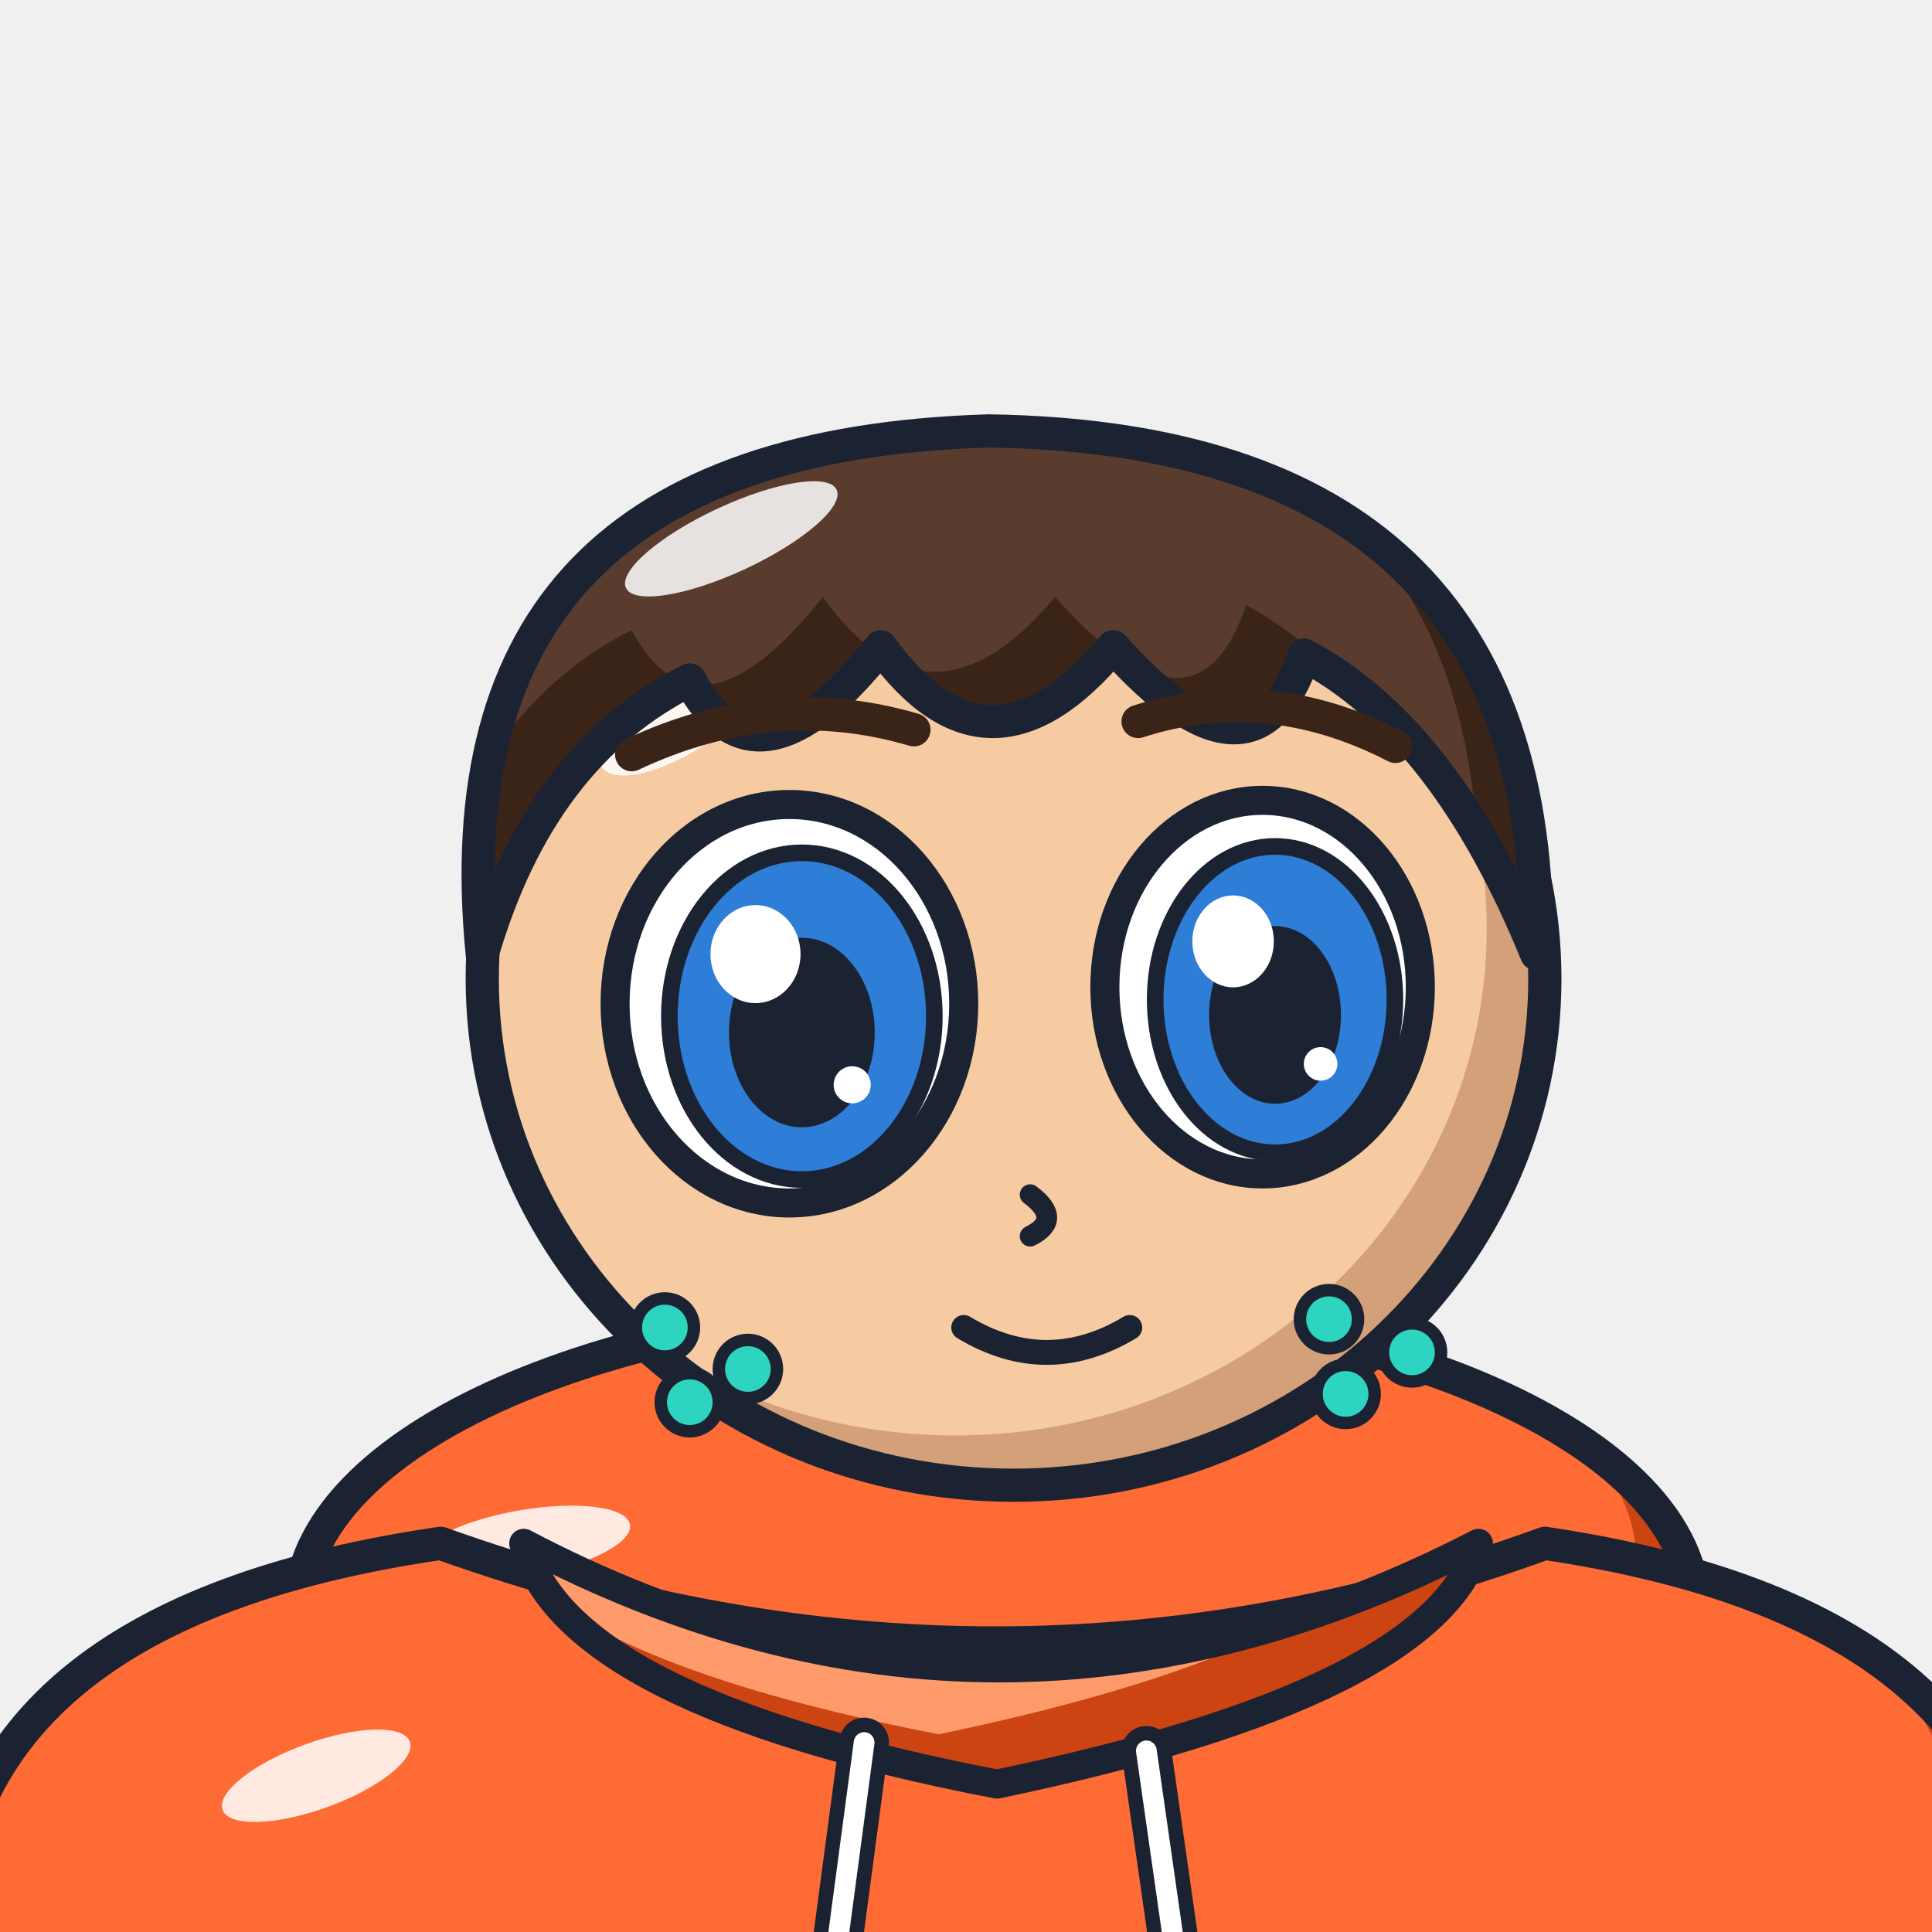
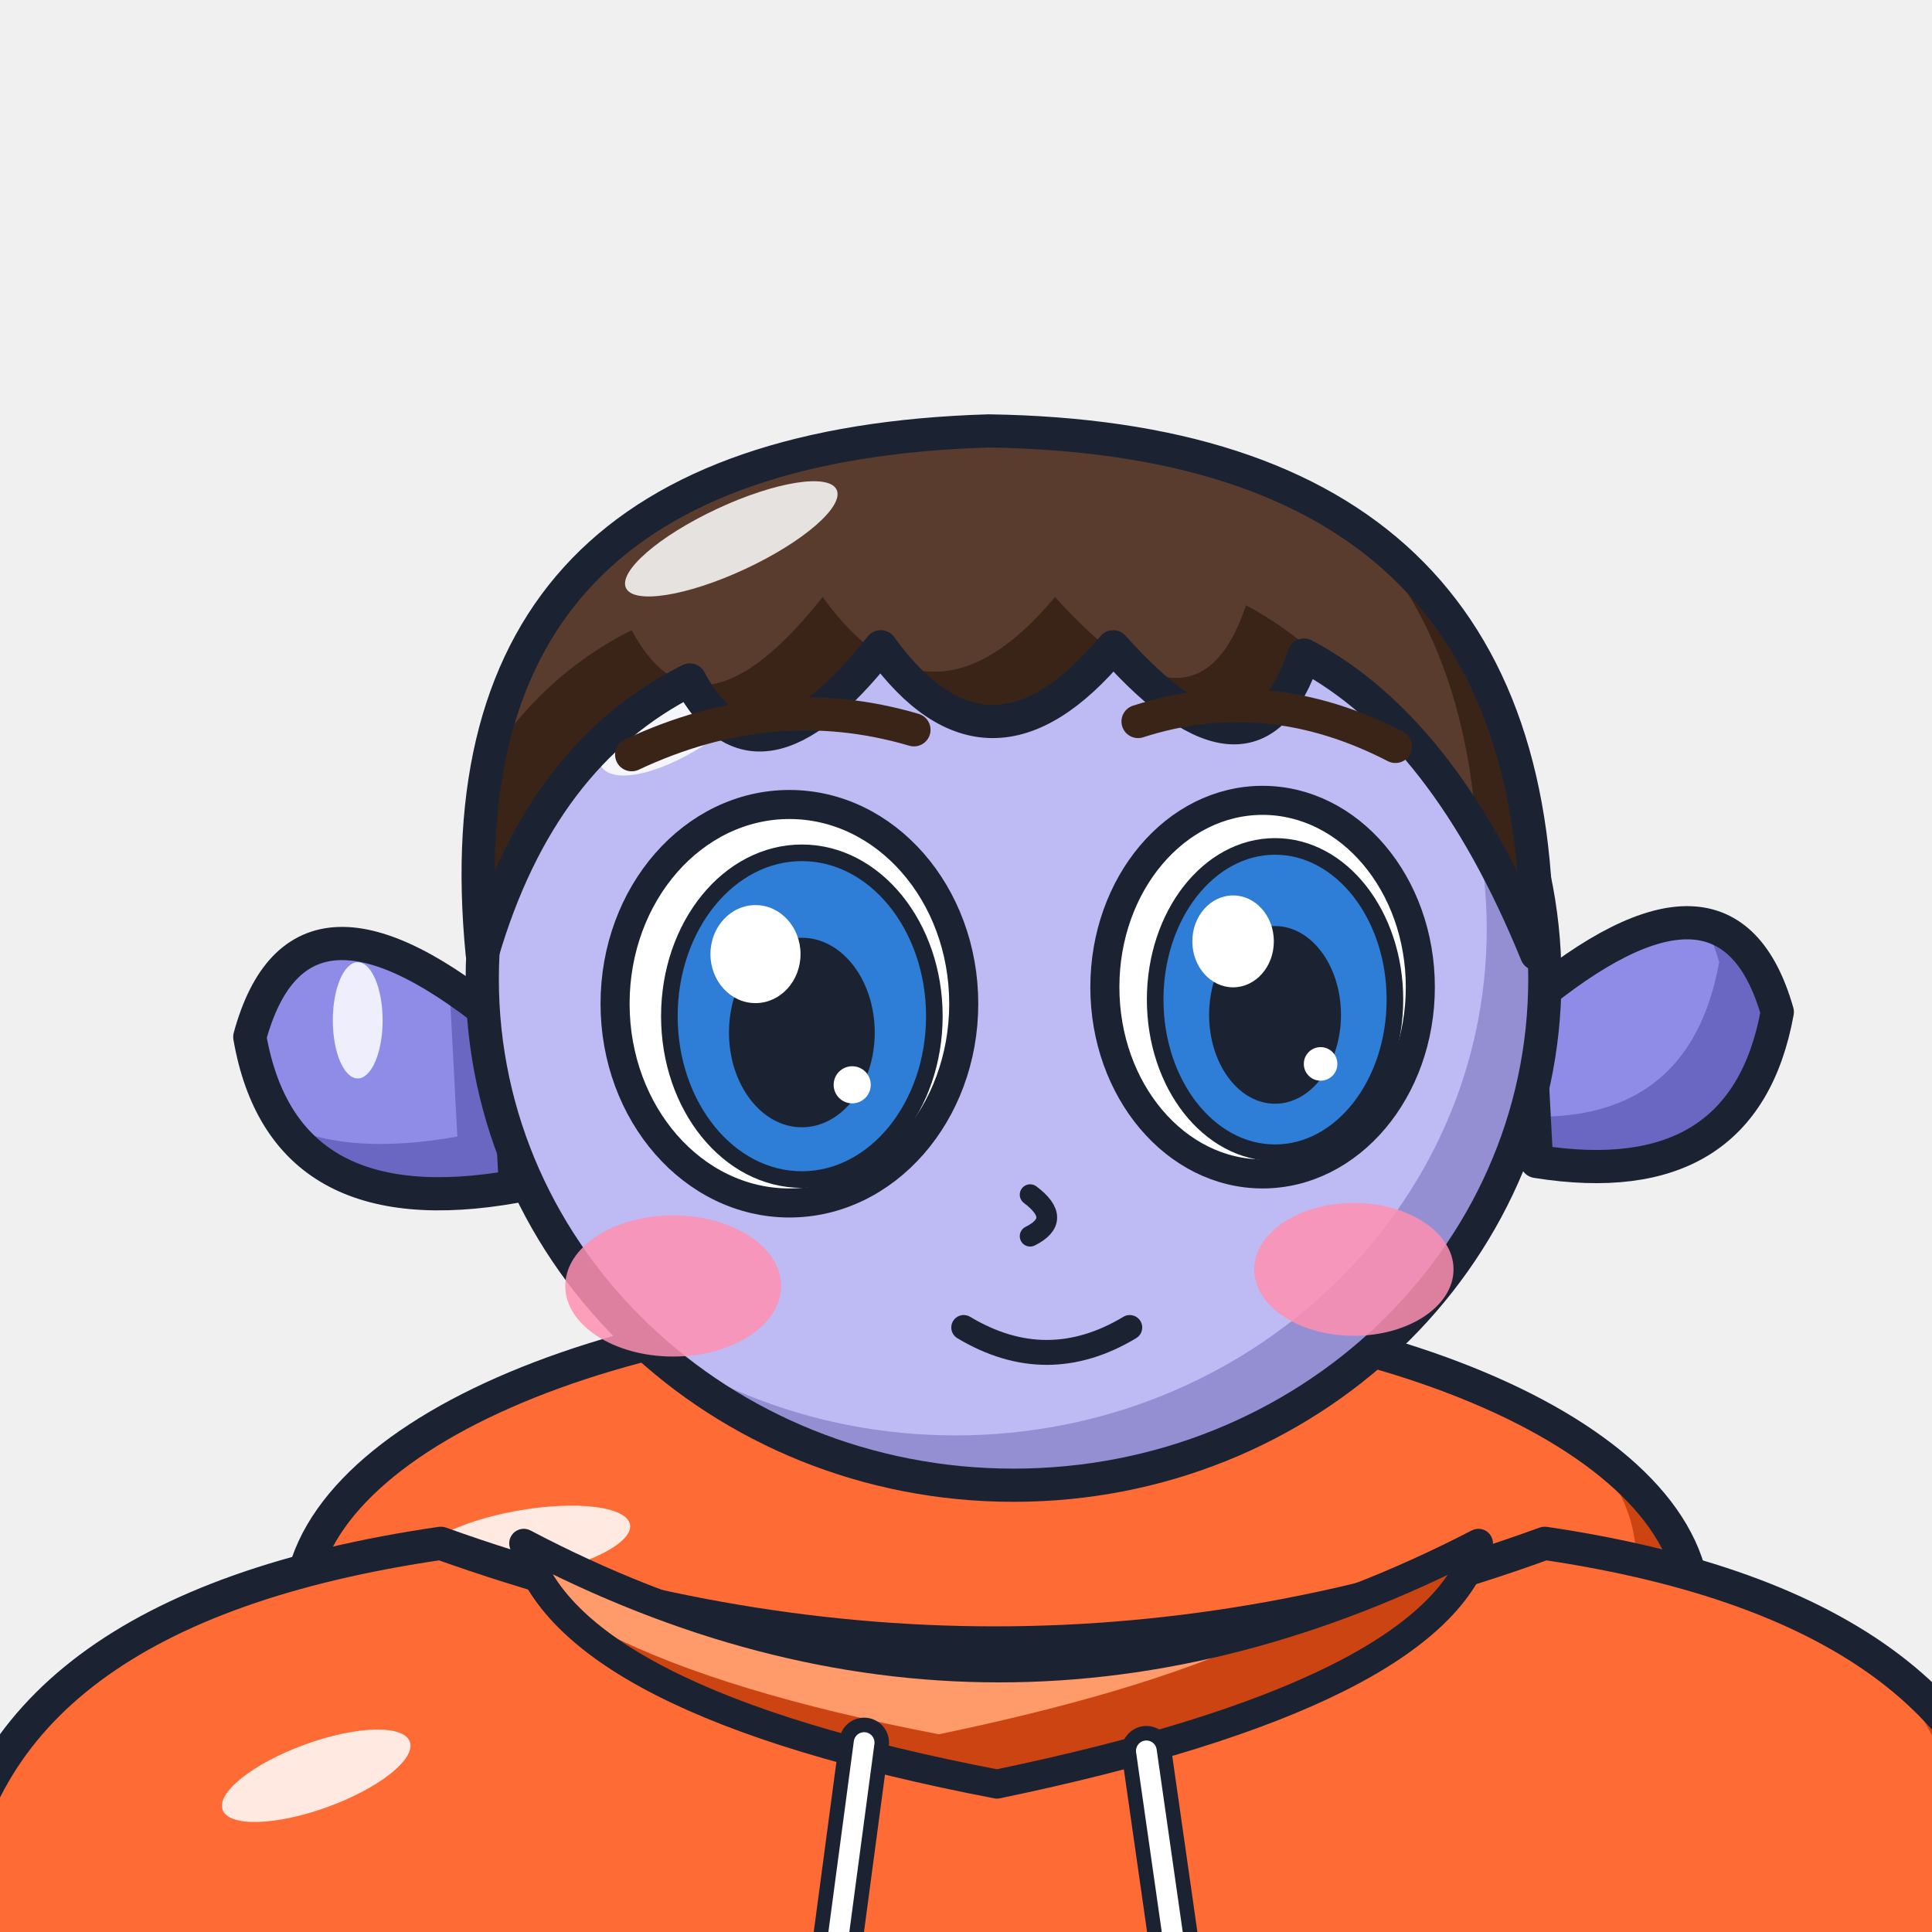
<svg xmlns="http://www.w3.org/2000/svg" width="512" height="512" viewBox="0 0 512 512">
  <defs>
    <clipPath id="c32">
      <ellipse cx="264" cy="408" rx="168" ry="74" />
    </clipPath>
    <clipPath id="c33">
      <path d="M12 512 L12 480 Q20 408 130 392 Q264 440 396 392 Q504 408 512 480 L512 512 Z" />
    </clipPath>
    <clipPath id="c34">
      <path d="M150 392 Q264 452 380 392 Q370 428 264 450 Q160 430 150 392 Z" />
    </clipPath>
    <clipPath id="c35">
+       <path d="M146 268 Q96 226 84 270 Q92 316 148 306 Z" />
+     </clipPath>
+     <clipPath id="c36">
+       <path d="M392 262 Q440 222 452 264 Q444 308 394 300 Z" />
+     </clipPath>
+     <clipPath id="c37">
      <ellipse cx="268" cy="256" rx="128" ry="122" />
    </clipPath>
-     <clipPath id="c36">
+     <clipPath id="c38">
      <path d="M140 250 Q128 128 262 124 Q396 126 394 250 Q372 196 338 178 Q326 214 292 176 Q262 212 236 176 Q206 214 190 184 Q154 202 140 250 Z" />
    </clipPath>
  </defs>
  <g transform="translate(262 266) scale(1.1) translate(-262 -262)">
    <ellipse cx="264" cy="408" rx="168" ry="74" fill="#CC4412" />
    <g clip-path="url(#c32)">
      <g transform="translate(-14,-12)">
        <ellipse cx="264" cy="408" rx="168" ry="74" fill="#FF6B35" />
      </g>
    </g>
    <ellipse cx="264" cy="408" rx="168" ry="74" fill="none" stroke="#1b2333" stroke-width="8" stroke-linejoin="round" stroke-linecap="round" />
    <ellipse cx="150" cy="392" rx="26" ry="8" transform="rotate(-10 150 392)" fill="#fff" opacity=".85" />
    <path d="M12 512 L12 480 Q20 408 130 392 Q264 440 396 392 Q504 408 512 480 L512 512 Z" fill="#CC4412" />
    <g clip-path="url(#c33)">
      <g transform="translate(-14,-12)">
        <path d="M12 512 L12 480 Q20 408 130 392 Q264 440 396 392 Q504 408 512 480 L512 512 Z" fill="#FF6B35" />
      </g>
    </g>
    <path d="M12 512 L12 480 Q20 408 130 392 Q264 440 396 392 Q504 408 512 480 L512 512 Z" fill="none" stroke="#1b2333" stroke-width="8" stroke-linejoin="round" stroke-linecap="round" />
    <ellipse cx="100" cy="448" rx="24" ry="8" transform="rotate(-20 100 448)" fill="#fff" opacity=".85" />
    <path d="M150 392 Q264 452 380 392 Q370 428 264 450 Q160 430 150 392 Z" fill="#CC4412" />
    <g clip-path="url(#c34)">
      <g transform="translate(-14,-12)">
        <path d="M150 392 Q264 452 380 392 Q370 428 264 450 Q160 430 150 392 Z" fill="#FF9A6A" />
      </g>
    </g>
    <path d="M150 392 Q264 452 380 392 Q370 428 264 450 Q160 430 150 392 Z" fill="none" stroke="#1b2333" stroke-width="7" stroke-linejoin="round" stroke-linecap="round" />
    <path d="M232 440 L224 500" stroke="#1b2333" stroke-width="12" stroke-linecap="round" />
    <path d="M232 440 L224 500" stroke="#fff" stroke-width="5" stroke-linecap="round" />
    <path d="M300 442 L308 498" stroke="#1b2333" stroke-width="12" stroke-linecap="round" />
    <path d="M300 442 L308 498" stroke="#fff" stroke-width="5" stroke-linecap="round" />
    <circle cx="224" cy="502" r="8" fill="#fff" stroke="#1b2333" stroke-width="5" stroke-linejoin="round" stroke-linecap="round" />
    <circle cx="308" cy="500" r="8" fill="#fff" stroke="#1b2333" stroke-width="5" stroke-linejoin="round" stroke-linecap="round" />
-     <ellipse cx="268" cy="256" rx="128" ry="122" fill="#D3A07A" />
+     <path d="M146 268 Q96 226 84 270 Q92 316 148 306 Z" fill="#6A67C2" />
    <g clip-path="url(#c35)">
      <g transform="translate(-14,-12)">
-         <ellipse cx="268" cy="256" rx="128" ry="122" fill="#F6CBA2" />
+         <path d="M146 268 Q96 226 84 270 Q92 316 148 306 Z" fill="#8F8CE8" />
+       </g>
+     </g>
+     <path d="M146 268 Q96 226 84 270 Q92 316 148 306 Z" fill="none" stroke="#1b2333" stroke-width="8" stroke-linejoin="round" stroke-linecap="round" />
+     <ellipse cx="110" cy="266" rx="6" ry="14" transform="rotate(0 110 266)" fill="#fff" opacity=".85" />
+     <path d="M392 262 Q440 222 452 264 Q444 308 394 300 Z" fill="#6A67C2" />
+     <g clip-path="url(#c36)">
+       <g transform="translate(-14,-12)">
+         <path d="M392 262 Q440 222 452 264 Q444 308 394 300 Z" fill="#8F8CE8" />
+       </g>
+     </g>
+     <path d="M392 262 Q440 222 452 264 Q444 308 394 300 Z" fill="none" stroke="#1b2333" stroke-width="8" stroke-linejoin="round" stroke-linecap="round" />
+     <ellipse cx="268" cy="256" rx="128" ry="122" fill="#938FD2" />
+     <g clip-path="url(#c37)">
+       <g transform="translate(-14,-12)">
+         <ellipse cx="268" cy="256" rx="128" ry="122" fill="#BDBAF4" />
      </g>
    </g>
    <ellipse cx="268" cy="256" rx="128" ry="122" fill="none" stroke="#1b2333" stroke-width="8" stroke-linejoin="round" stroke-linecap="round" />
    <ellipse cx="190" cy="190" rx="26" ry="10" transform="rotate(-35 190 190)" fill="#fff" opacity=".85" />
    <path d="M140 250 Q128 128 262 124 Q396 126 394 250 Q372 196 338 178 Q326 214 292 176 Q262 212 236 176 Q206 214 190 184 Q154 202 140 250 Z" fill="#3A2418" />
-     <g clip-path="url(#c36)">
+     <g clip-path="url(#c38)">
      <g transform="translate(-14,-12)">
        <path d="M140 250 Q128 128 262 124 Q396 126 394 250 Q372 196 338 178 Q326 214 292 176 Q262 212 236 176 Q206 214 190 184 Q154 202 140 250 Z" fill="#5A3C2E" />
      </g>
    </g>
    <path d="M140 250 Q128 128 262 124 Q396 126 394 250 Q372 196 338 178 Q326 214 292 176 Q262 212 236 176 Q206 214 190 184 Q154 202 140 250 Z" fill="none" stroke="#1b2333" stroke-width="8" stroke-linejoin="round" stroke-linecap="round" />
    <ellipse cx="200" cy="150" rx="28" ry="8" transform="rotate(-25 200 150)" fill="#fff" opacity=".85" />
-     <circle cx="184" cy="340" r="7" fill="#2DD4BF" stroke="#1b2333" stroke-width="3" />
-     <circle cx="204" cy="350" r="7" fill="#2DD4BF" stroke="#1b2333" stroke-width="3" />
-     <circle cx="190" cy="358" r="7" fill="#2DD4BF" stroke="#1b2333" stroke-width="3" />
-     <circle cx="344" cy="338" r="7" fill="#2DD4BF" stroke="#1b2333" stroke-width="3" />
-     <circle cx="364" cy="346" r="7" fill="#2DD4BF" stroke="#1b2333" stroke-width="3" />
-     <circle cx="348" cy="356" r="7" fill="#2DD4BF" stroke="#1b2333" stroke-width="3" />
+     <ellipse cx="186" cy="330" rx="26" ry="17" fill="#FF8FB0" opacity=".85" />
+     <ellipse cx="350" cy="326" rx="24" ry="16" fill="#FF8FB0" opacity=".85" />
    <ellipse cx="214" cy="262" rx="42" ry="48" fill="#fff" stroke="#1b2333" stroke-width="7" />
    <ellipse cx="217" cy="265" rx="31.92" ry="39.36" fill="#2E7DD6" stroke="#1b2333" stroke-width="4" />
    <ellipse cx="217" cy="268.936" rx="17.556" ry="22.829" fill="#1b2333" />
    <ellipse cx="205.828" cy="250.043" rx="10.853" ry="11.808" fill="#fff" />
    <circle cx="229.13" cy="281.531" r="4.469" fill="#fff" />
    <ellipse cx="328" cy="258" rx="38" ry="45" fill="#fff" stroke="#1b2333" stroke-width="7" />
    <ellipse cx="331" cy="261" rx="28.88" ry="36.9" fill="#2E7DD6" stroke="#1b2333" stroke-width="4" />
    <ellipse cx="331" cy="264.69" rx="15.884" ry="21.402" fill="#1b2333" />
    <ellipse cx="320.892" cy="246.978" rx="9.819" ry="11.07" fill="#fff" />
    <circle cx="341.974" cy="276.498" r="4.043" fill="#fff" />
    <path d="M176 202 Q210.0 186 244 196" fill="none" stroke="#3A2418" stroke-width="8" stroke-linecap="round" />
    <path d="M298 194 Q329.0 184 360 200" fill="none" stroke="#3A2418" stroke-width="8" stroke-linecap="round" />
    <path d="M272 308 Q280 314 272 318" fill="none" stroke="#1b2333" stroke-width="5" stroke-linecap="round" />
    <path d="M256 340 Q276 352 296 340" fill="none" stroke="#1b2333" stroke-width="6" stroke-linecap="round" />
  </g>
</svg>
